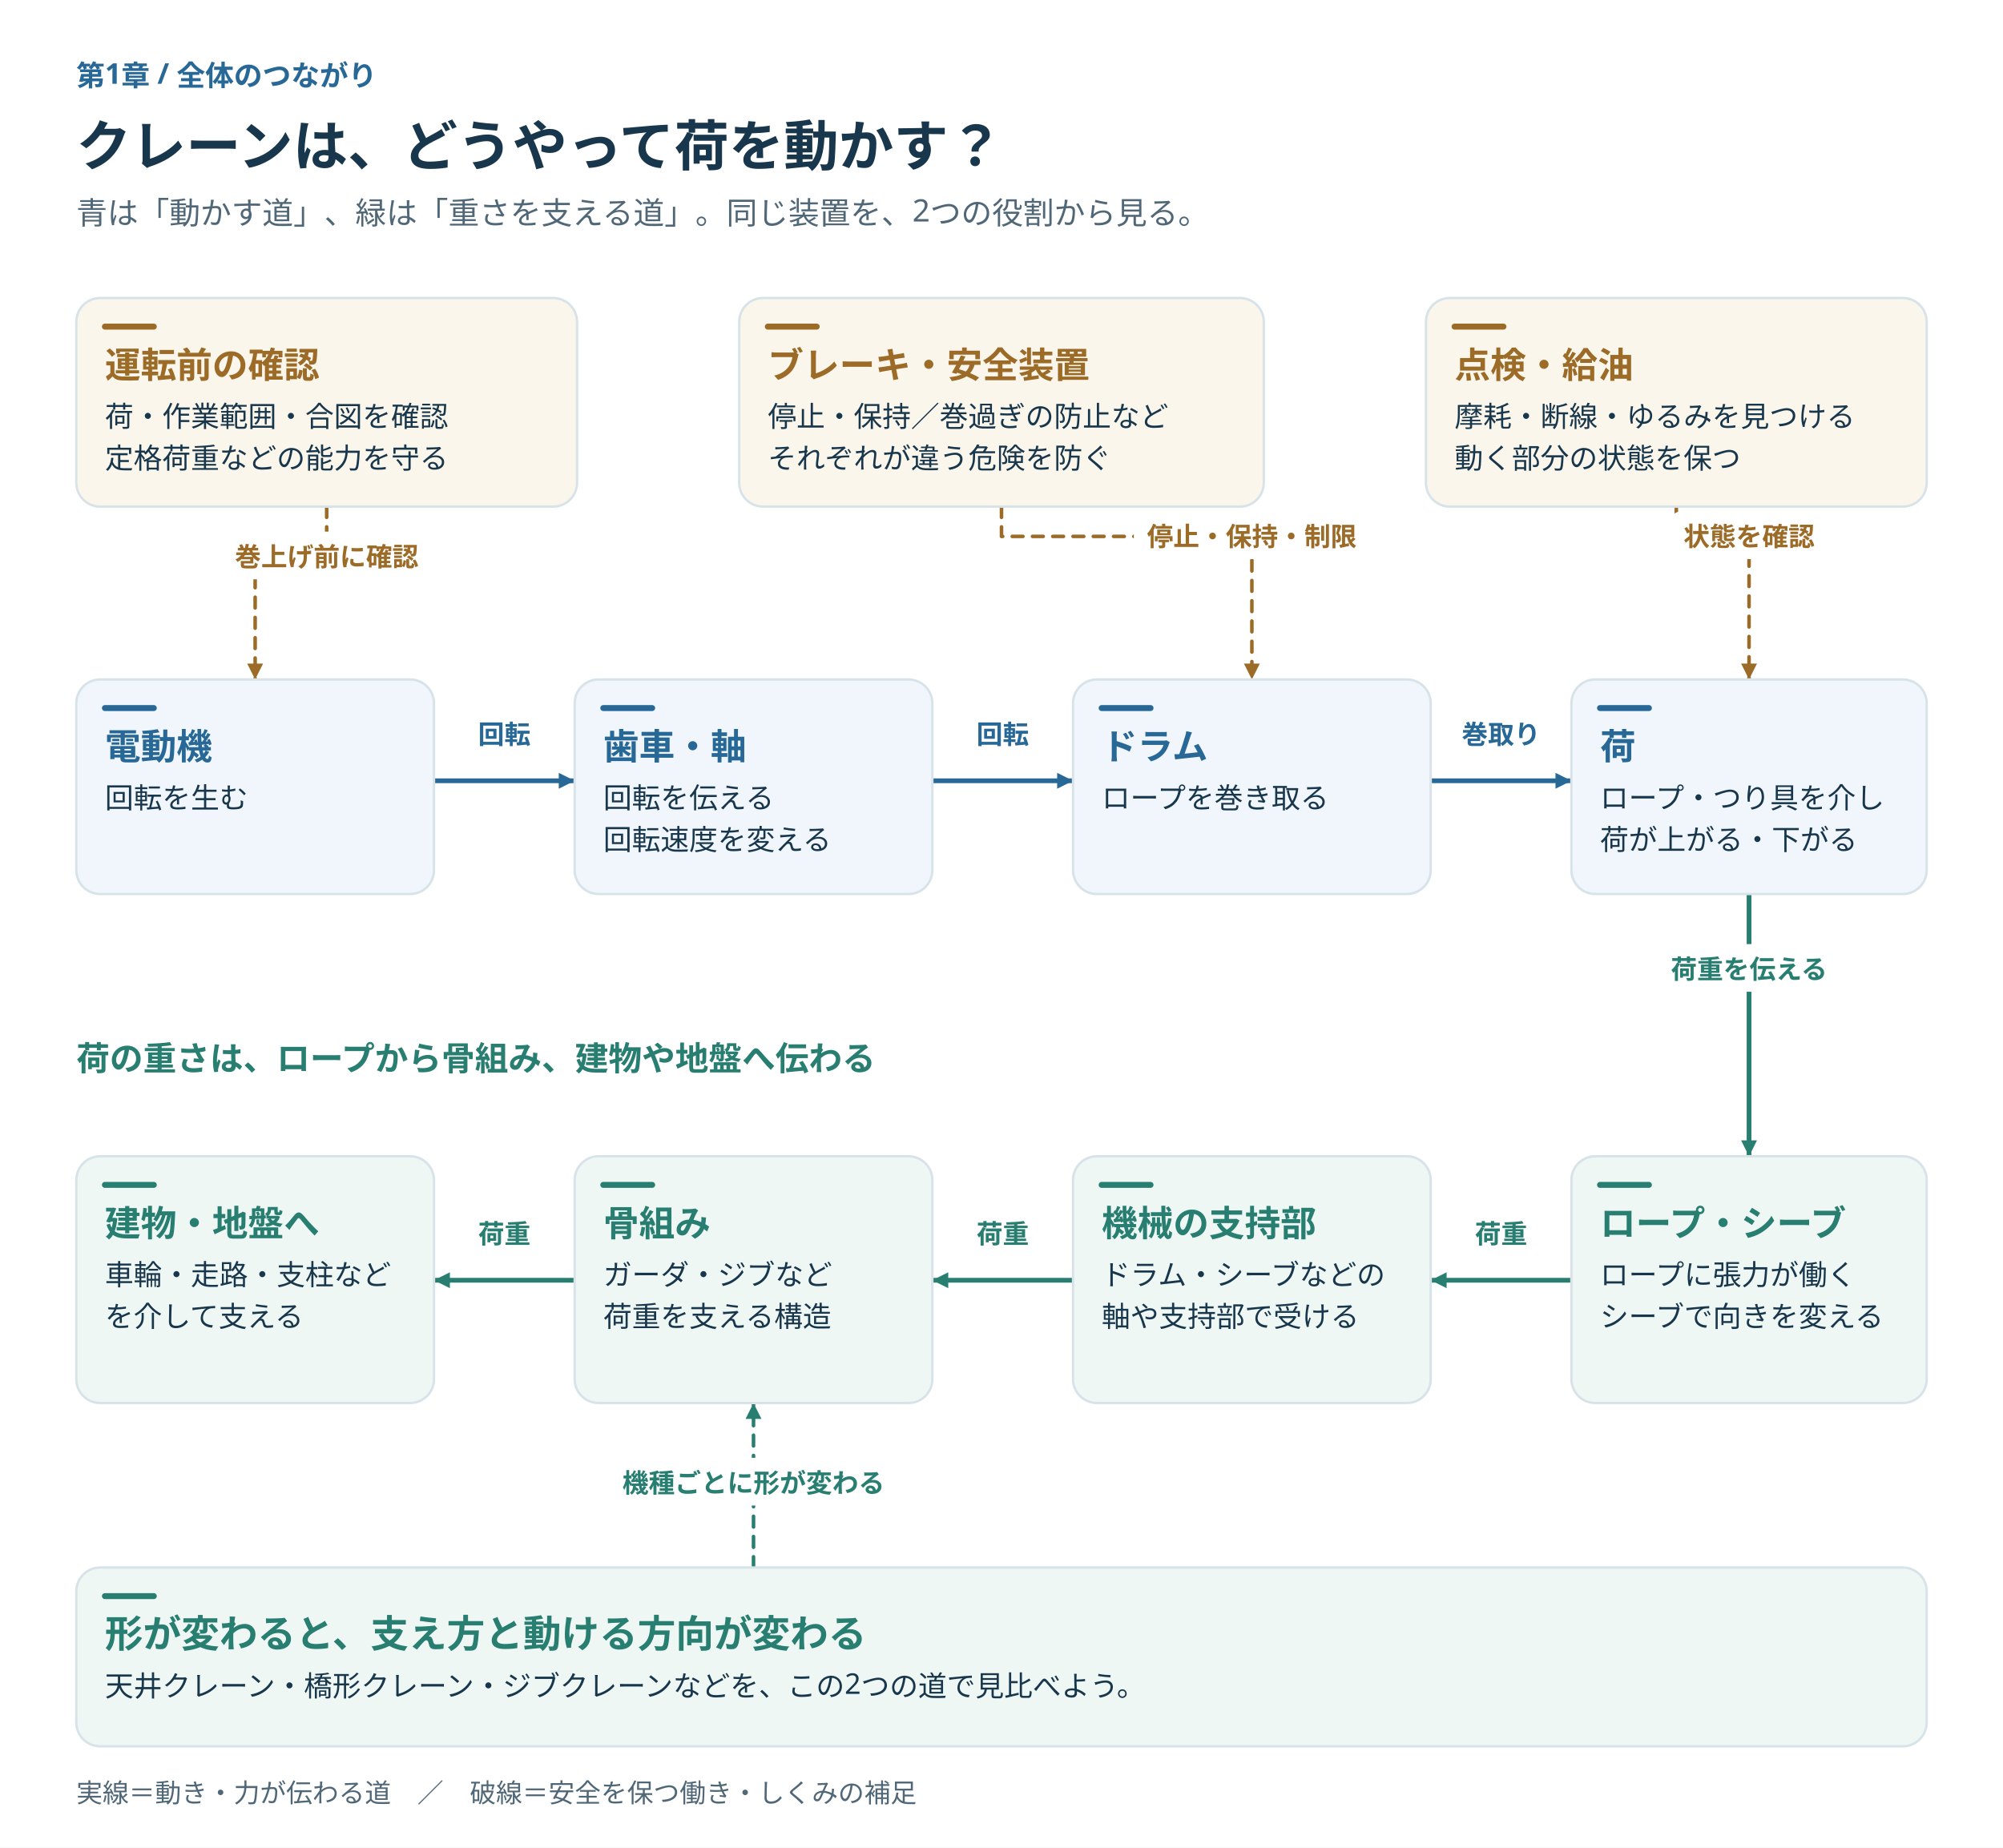
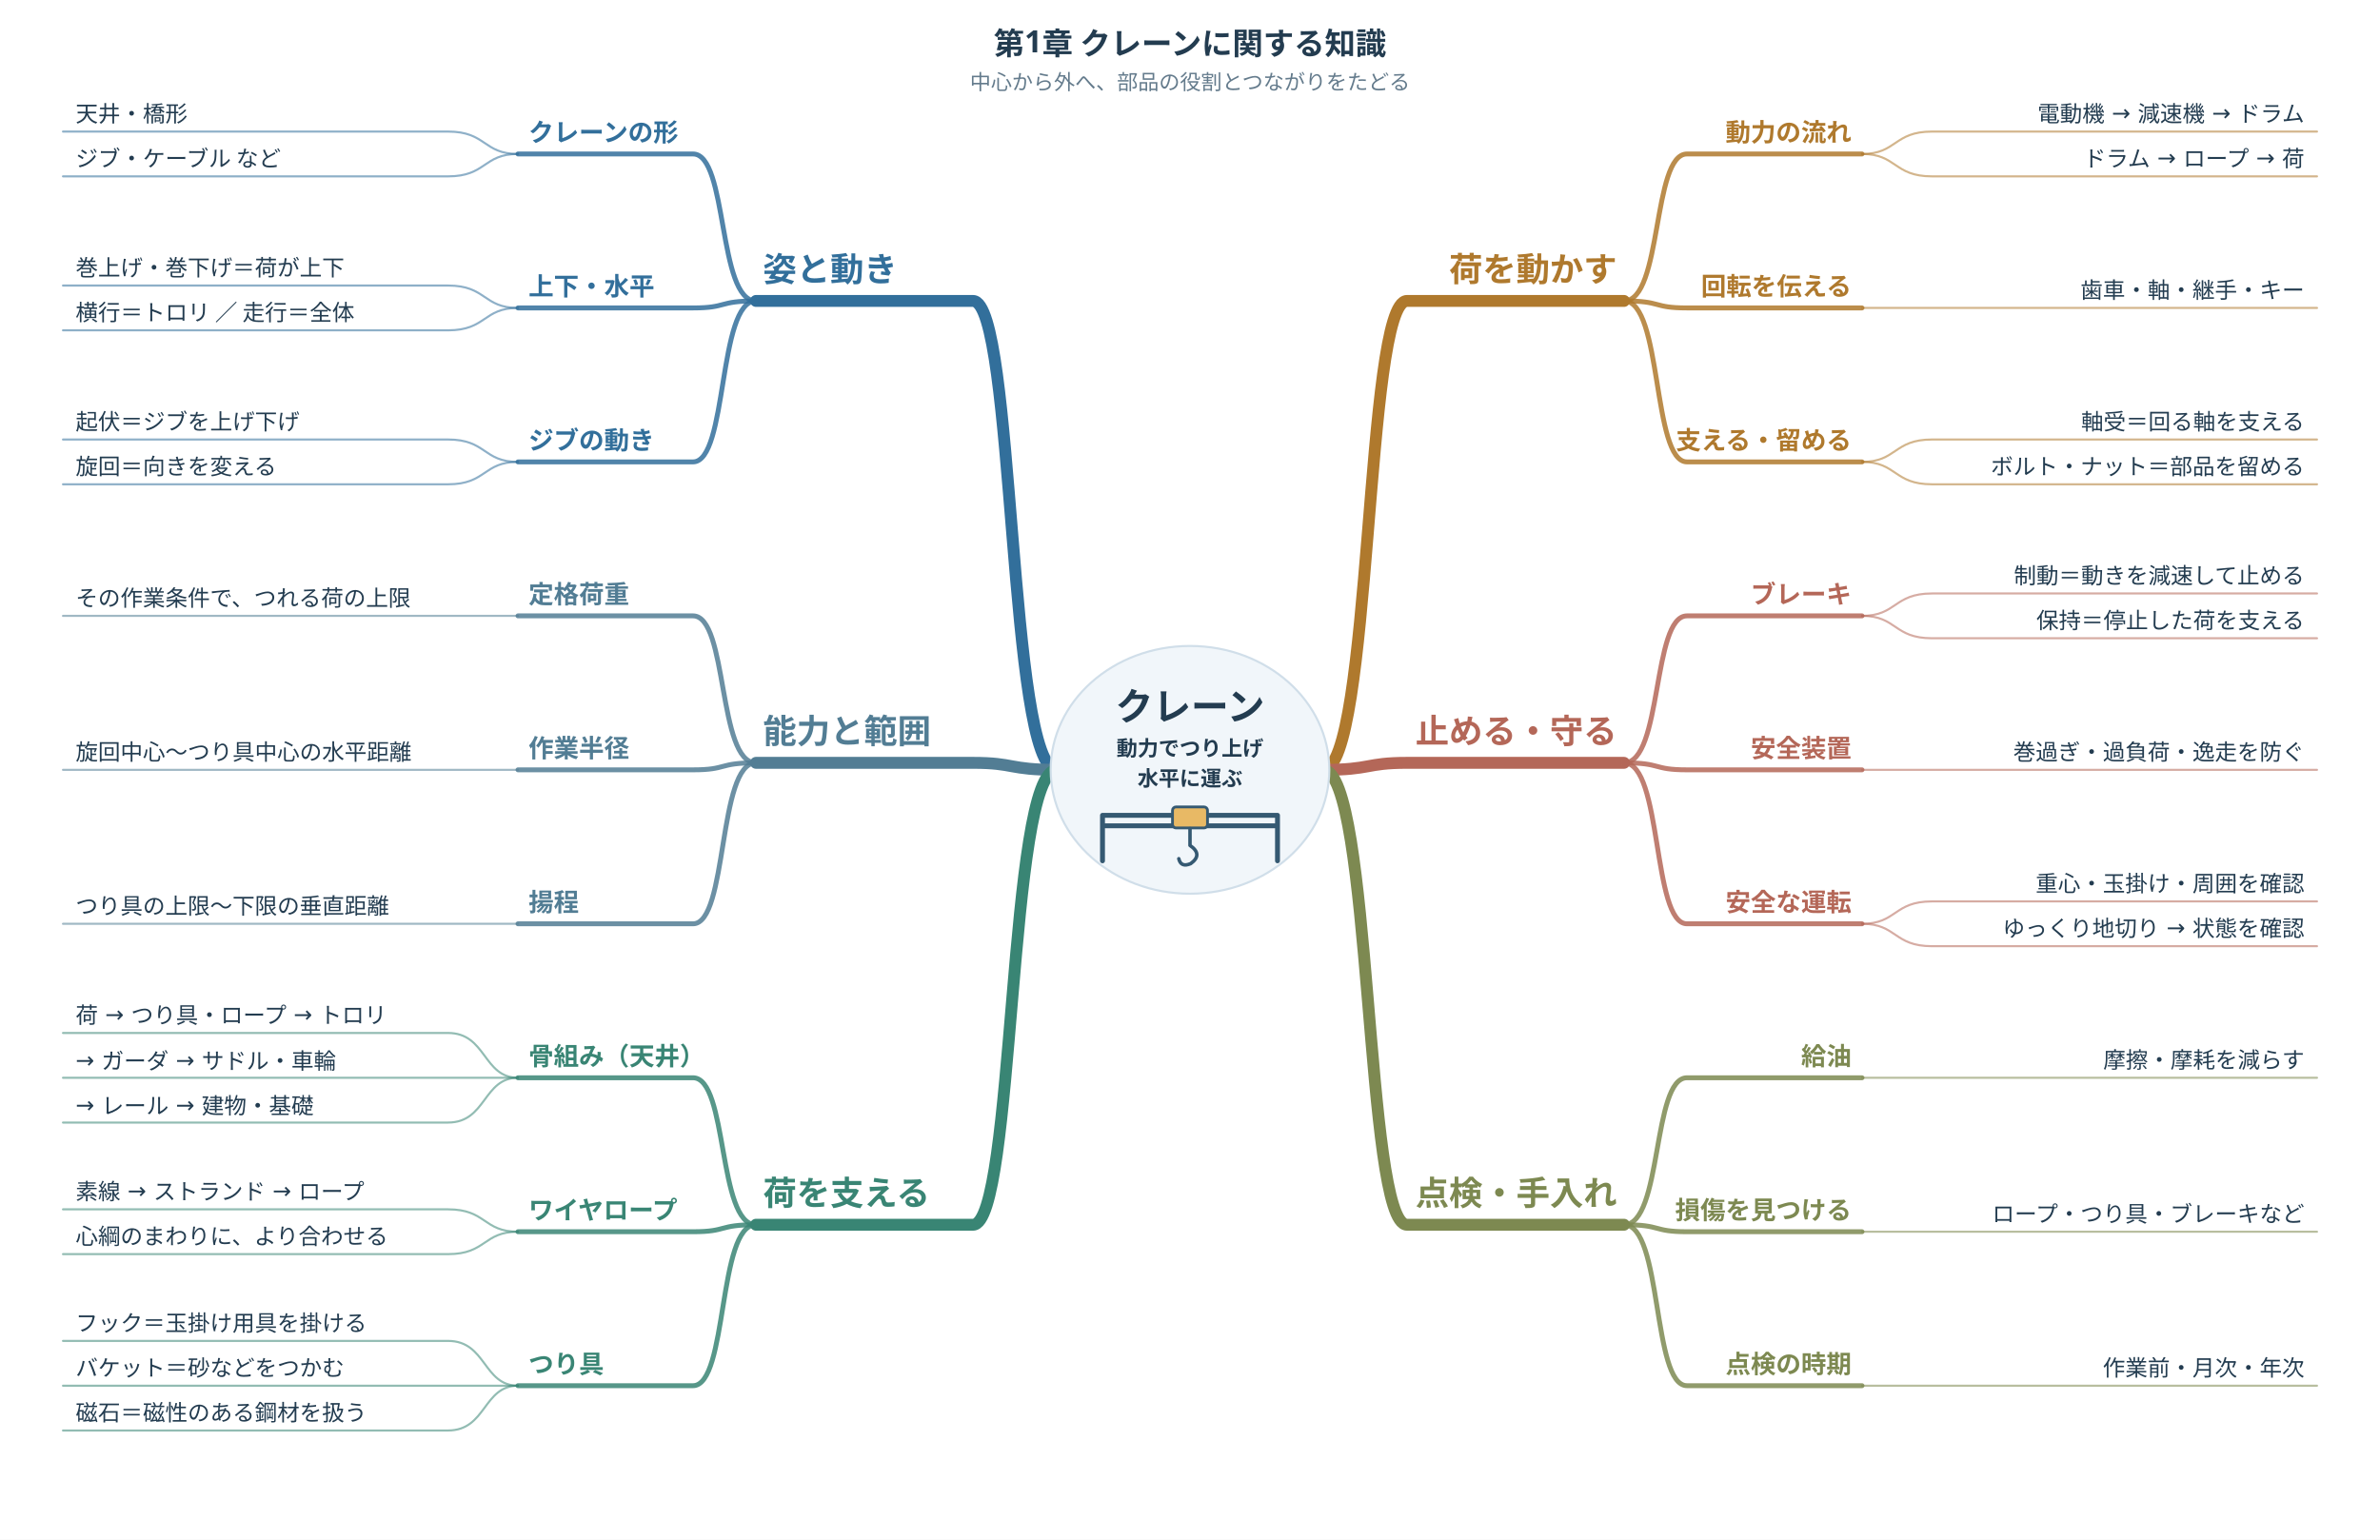
- <svg xmlns="http://www.w3.org/2000/svg" width="1680" height="1550" viewBox="0 0 1680 1550" role="img" aria-labelledby="title desc">
-   <defs>
-     <marker id="blue" viewBox="0 0 12 12" refX="11" refY="6" markerWidth="16" markerHeight="16" orient="auto-start-reverse" markerUnits="userSpaceOnUse">
-       <path d="M1 1L11 6L1 11Z" fill="#286897" />
-     </marker>
-     <marker id="teal" viewBox="0 0 12 12" refX="11" refY="6" markerWidth="16" markerHeight="16" orient="auto-start-reverse" markerUnits="userSpaceOnUse">
-       <path d="M1 1L11 6L1 11Z" fill="#287E70" />
-     </marker>
-     <marker id="gold" viewBox="0 0 12 12" refX="11" refY="6" markerWidth="16" markerHeight="16" orient="auto-start-reverse" markerUnits="userSpaceOnUse">
-       <path d="M1 1L11 6L1 11Z" fill="#9B6B27" />
-     </marker>
-   </defs>
-   <rect width="1680" height="1550" fill="white" />
-   <g font-family="'Hiragino Sans', Meiryo, sans-serif" stroke-linecap="round" stroke-linejoin="round">
-     <path d="M364,655 L482,655" fill="none" stroke="#286897" stroke-width="4" marker-end="url(#blue)" />
-     <rect x="391.0" y="596" width="64.0" height="38" rx="8" fill="white" stroke="white" stroke-width="2" />
-     <text x="423" y="624" text-anchor="middle" font-size="22" font-weight="700" fill="#286897">回転</text>
-     <path d="M782,655 L900,655" fill="none" stroke="#286897" stroke-width="4" marker-end="url(#blue)" />
-     <rect x="809.0" y="596" width="64.0" height="38" rx="8" fill="white" stroke="white" stroke-width="2" />
-     <text x="841" y="624" text-anchor="middle" font-size="22" font-weight="700" fill="#286897">回転</text>
-     <path d="M1200,655 L1318,655" fill="none" stroke="#286897" stroke-width="4" marker-end="url(#blue)" />
-     <rect x="1216.0" y="596" width="86.0" height="38" rx="8" fill="white" stroke="white" stroke-width="2" />
-     <text x="1259" y="624" text-anchor="middle" font-size="22" font-weight="700" fill="#286897">巻取り</text>
-     <path d="M274,425 L274,455 L214,455 L214,570" fill="none" stroke="#9B6B27" stroke-width="3" stroke-dasharray="9 8" marker-end="url(#gold)" />
-     <rect x="187.0" y="447" width="174.0" height="38" rx="8" fill="white" stroke="white" stroke-width="2" />
-     <text x="274" y="475" text-anchor="middle" font-size="22" font-weight="700" fill="#9B6B27">巻上げ前に確認</text>
-     <path d="M840,425 L840,450 L1050,450 L1050,570" fill="none" stroke="#9B6B27" stroke-width="3" stroke-dasharray="9 8" marker-end="url(#gold)" />
-     <rect x="952.0" y="430" width="196.0" height="38" rx="8" fill="white" stroke="white" stroke-width="2" />
-     <text x="1050" y="458" text-anchor="middle" font-size="22" font-weight="700" fill="#9B6B27">停止・保持・制限</text>
-     <path d="M1406,425 L1406,450 L1467,450 L1467,570" fill="none" stroke="#9B6B27" stroke-width="3" stroke-dasharray="9 8" marker-end="url(#gold)" />
-     <rect x="1402.0" y="430" width="130.0" height="38" rx="8" fill="white" stroke="white" stroke-width="2" />
-     <text x="1467" y="458" text-anchor="middle" font-size="22" font-weight="700" fill="#9B6B27">状態を確認</text>
-     <path d="M1467,750 L1467,970" fill="none" stroke="#287E70" stroke-width="4" marker-end="url(#teal)" />
-     <rect x="1391.0" y="793" width="152.0" height="38" rx="8" fill="white" stroke="white" stroke-width="2" />
-     <text x="1467" y="821" text-anchor="middle" font-size="22" font-weight="700" fill="#287E70">荷重を伝える</text>
-     <path d="M1318,1074 L1200,1074" fill="none" stroke="#287E70" stroke-width="4" marker-end="url(#teal)" />
-     <rect x="1227.0" y="1015" width="64.0" height="38" rx="8" fill="white" stroke="white" stroke-width="2" />
-     <text x="1259" y="1043" text-anchor="middle" font-size="22" font-weight="700" fill="#287E70">荷重</text>
-     <path d="M900,1074 L782,1074" fill="none" stroke="#287E70" stroke-width="4" marker-end="url(#teal)" />
-     <rect x="809.0" y="1015" width="64.0" height="38" rx="8" fill="white" stroke="white" stroke-width="2" />
-     <text x="841" y="1043" text-anchor="middle" font-size="22" font-weight="700" fill="#287E70">荷重</text>
-     <path d="M482,1074 L364,1074" fill="none" stroke="#287E70" stroke-width="4" marker-end="url(#teal)" />
-     <rect x="391.0" y="1015" width="64.0" height="38" rx="8" fill="white" stroke="white" stroke-width="2" />
-     <text x="423" y="1043" text-anchor="middle" font-size="22" font-weight="700" fill="#287E70">荷重</text>
-     <path d="M632,1315 L632,1177" fill="none" stroke="#287E70" stroke-width="3" stroke-dasharray="9 8" marker-end="url(#teal)" />
-     <rect x="512.0" y="1224" width="240.0" height="38" rx="8" fill="white" stroke="white" stroke-width="2" />
-     <text x="632" y="1252" text-anchor="middle" font-size="22" font-weight="700" fill="#287E70">機種ごとに形が変わる</text>
-     <text x="64" y="72" text-anchor="start" font-size="24" font-weight="700" fill="#286897">第1章  /  全体のつながり</text>
-     <text x="64" y="139" text-anchor="start" font-size="46" font-weight="700" fill="#19374C">クレーンは、どうやって荷を動かす？</text>
-     <text x="64" y="188" text-anchor="start" font-size="26" font-weight="400" fill="#506777">青は「動かす道」、緑は「重さを支える道」。同じ装置を、2つの役割から見る。</text>
-     <text x="64" y="1512" text-anchor="start" font-size="22" font-weight="400" fill="#506777">実線＝動き・力が伝わる道　／　破線＝安全を保つ働き・しくみの補足</text>
-     <rect x="64" y="250" width="420" height="175" rx="20" fill="#FBF6EB" stroke="#D8E3E9" stroke-width="2" />
-     <path d="M88 274H129" stroke="#9B6B27" stroke-width="5" />
-     <text x="88" y="317" text-anchor="start" font-size="30" font-weight="700" fill="#9B6B27">運転前の確認</text>
-     <text x="88" y="358" text-anchor="start" font-size="24" font-weight="400" fill="#19374C">荷・作業範囲・合図を確認</text>
-     <text x="88" y="393" text-anchor="start" font-size="24" font-weight="400" fill="#19374C">定格荷重などの能力を守る</text>
-     <rect x="620" y="250" width="440" height="175" rx="20" fill="#FBF6EB" stroke="#D8E3E9" stroke-width="2" />
-     <path d="M644 274H685" stroke="#9B6B27" stroke-width="5" />
-     <text x="644" y="317" text-anchor="start" font-size="30" font-weight="700" fill="#9B6B27">ブレーキ・安全装置</text>
-     <text x="644" y="358" text-anchor="start" font-size="24" font-weight="400" fill="#19374C">停止・保持／巻過ぎの防止など</text>
-     <text x="644" y="393" text-anchor="start" font-size="24" font-weight="400" fill="#19374C">それぞれが違う危険を防ぐ</text>
-     <rect x="1196" y="250" width="420" height="175" rx="20" fill="#FBF6EB" stroke="#D8E3E9" stroke-width="2" />
-     <path d="M1220 274H1261" stroke="#9B6B27" stroke-width="5" />
-     <text x="1220" y="317" text-anchor="start" font-size="30" font-weight="700" fill="#9B6B27">点検・給油</text>
-     <text x="1220" y="358" text-anchor="start" font-size="24" font-weight="400" fill="#19374C">摩耗・断線・ゆるみを見つける</text>
-     <text x="1220" y="393" text-anchor="start" font-size="24" font-weight="400" fill="#19374C">動く部分の状態を保つ</text>
-     <rect x="64" y="570" width="300" height="180" rx="20" fill="#F0F6FB" stroke="#D8E3E9" stroke-width="2" />
-     <path d="M88 594H129" stroke="#286897" stroke-width="5" />
-     <text x="88" y="637" text-anchor="start" font-size="30" font-weight="700" fill="#286897">電動機</text>
-     <text x="88" y="678" text-anchor="start" font-size="24" font-weight="400" fill="#19374C">回転を生む</text>
-     <rect x="482" y="570" width="300" height="180" rx="20" fill="#F0F6FB" stroke="#D8E3E9" stroke-width="2" />
-     <path d="M506 594H547" stroke="#286897" stroke-width="5" />
-     <text x="506" y="637" text-anchor="start" font-size="30" font-weight="700" fill="#286897">歯車・軸</text>
-     <text x="506" y="678" text-anchor="start" font-size="24" font-weight="400" fill="#19374C">回転を伝える</text>
-     <text x="506" y="713" text-anchor="start" font-size="24" font-weight="400" fill="#19374C">回転速度を変える</text>
-     <rect x="900" y="570" width="300" height="180" rx="20" fill="#F0F6FB" stroke="#D8E3E9" stroke-width="2" />
-     <path d="M924 594H965" stroke="#286897" stroke-width="5" />
-     <text x="924" y="637" text-anchor="start" font-size="30" font-weight="700" fill="#286897">ドラム</text>
-     <text x="924" y="678" text-anchor="start" font-size="24" font-weight="400" fill="#19374C">ロープを巻き取る</text>
-     <rect x="1318" y="570" width="298" height="180" rx="20" fill="#F0F6FB" stroke="#D8E3E9" stroke-width="2" />
-     <path d="M1342 594H1383" stroke="#286897" stroke-width="5" />
-     <text x="1342" y="637" text-anchor="start" font-size="30" font-weight="700" fill="#286897">荷</text>
-     <text x="1342" y="678" text-anchor="start" font-size="24" font-weight="400" fill="#19374C">ロープ・つり具を介し</text>
-     <text x="1342" y="713" text-anchor="start" font-size="24" font-weight="400" fill="#19374C">荷が上がる・下がる</text>
-     <text x="64" y="898" text-anchor="start" font-size="28" font-weight="700" fill="#287E70">荷の重さは、ロープから骨組み、建物や地盤へ伝わる</text>
-     <rect x="64" y="970" width="300" height="207" rx="20" fill="#EEF7F4" stroke="#D8E3E9" stroke-width="2" />
-     <path d="M88 994H129" stroke="#287E70" stroke-width="5" />
-     <text x="88" y="1037" text-anchor="start" font-size="30" font-weight="700" fill="#287E70">建物・地盤へ</text>
-     <text x="88" y="1078" text-anchor="start" font-size="24" font-weight="400" fill="#19374C">車輪・走路・支柱など</text>
-     <text x="88" y="1113" text-anchor="start" font-size="24" font-weight="400" fill="#19374C">を介して支える</text>
-     <rect x="482" y="970" width="300" height="207" rx="20" fill="#EEF7F4" stroke="#D8E3E9" stroke-width="2" />
-     <path d="M506 994H547" stroke="#287E70" stroke-width="5" />
-     <text x="506" y="1037" text-anchor="start" font-size="30" font-weight="700" fill="#287E70">骨組み</text>
-     <text x="506" y="1078" text-anchor="start" font-size="24" font-weight="400" fill="#19374C">ガーダ・ジブなど</text>
-     <text x="506" y="1113" text-anchor="start" font-size="24" font-weight="400" fill="#19374C">荷重を支える構造</text>
-     <rect x="900" y="970" width="300" height="207" rx="20" fill="#EEF7F4" stroke="#D8E3E9" stroke-width="2" />
-     <path d="M924 994H965" stroke="#287E70" stroke-width="5" />
-     <text x="924" y="1037" text-anchor="start" font-size="30" font-weight="700" fill="#287E70">機械の支持部</text>
-     <text x="924" y="1078" text-anchor="start" font-size="24" font-weight="400" fill="#19374C">ドラム・シーブなどの</text>
-     <text x="924" y="1113" text-anchor="start" font-size="24" font-weight="400" fill="#19374C">軸や支持部で受ける</text>
-     <rect x="1318" y="970" width="298" height="207" rx="20" fill="#EEF7F4" stroke="#D8E3E9" stroke-width="2" />
-     <path d="M1342 994H1383" stroke="#287E70" stroke-width="5" />
-     <text x="1342" y="1037" text-anchor="start" font-size="30" font-weight="700" fill="#287E70">ロープ・シーブ</text>
-     <text x="1342" y="1078" text-anchor="start" font-size="24" font-weight="400" fill="#19374C">ロープに張力が働く</text>
-     <text x="1342" y="1113" text-anchor="start" font-size="24" font-weight="400" fill="#19374C">シーブで向きを変える</text>
-     <rect x="64" y="1315" width="1552" height="150" rx="20" fill="#EEF7F4" stroke="#D8E3E9" stroke-width="2" />
-     <path d="M88 1339H129" stroke="#287E70" stroke-width="5" />
-     <text x="88" y="1382" text-anchor="start" font-size="32" font-weight="700" fill="#287E70">形が変わると、支え方と動ける方向が変わる</text>
-     <text x="88" y="1423" text-anchor="start" font-size="24" font-weight="400" fill="#19374C">天井クレーン・橋形クレーン・ジブクレーンなどを、この2つの道で見比べよう。</text>
+ <svg xmlns="http://www.w3.org/2000/svg" width="3400" height="2200" viewBox="0 0 3400 2200" role="img" aria-labelledby="title desc">
+   <rect width="3400" height="2200" fill="white" />
+   <g font-family="Meiryo, sans-serif" fill="#233C50" stroke-linecap="round" stroke-linejoin="round">
+     <text x="1700" y="78" text-anchor="middle" font-size="44" font-weight="700" fill="#233C50">第1章  クレーンに関する知識</text>
+     <text x="1700" y="128" text-anchor="middle" font-size="30" font-weight="500" fill="#647B8C">中心から外へ、部品の役割とつながりをたどる</text>
+     <path d="M 1510 1100 C 1440 1100 1450 430 1390 430 L 1080 430" fill="none" stroke="#326F9B" stroke-width="17" opacity="1" />
+     <text x="1090" y="402" text-anchor="start" font-size="48" font-weight="700" fill="#326F9B">姿と動き</text>
+     <path d="M 1080 430 C 1025 430 1040 220 990 220 L 740 220" fill="none" stroke="#326F9B" stroke-width="7" opacity="0.85" />
+     <text x="755" y="202" text-anchor="start" font-size="36" font-weight="700" fill="#326F9B">クレーンの形</text>
+     <path d="M 740 220 C 690 220 695 188.0 640 188.0 L 90 188.0" fill="none" stroke="#326F9B" stroke-width="3" opacity="0.55" />
+     <text x="108" y="174.0" text-anchor="start" font-size="32" font-weight="500" fill="#233C50">天井・橋形</text>
+     <path d="M 740 220 C 690 220 695 252.0 640 252.0 L 90 252.0" fill="none" stroke="#326F9B" stroke-width="3" opacity="0.55" />
+     <text x="108" y="238.0" text-anchor="start" font-size="32" font-weight="500" fill="#233C50">ジブ・ケーブル など</text>
+     <path d="M 1080 430 C 1025 430 1040 440 990 440 L 740 440" fill="none" stroke="#326F9B" stroke-width="7" opacity="0.85" />
+     <text x="755" y="422" text-anchor="start" font-size="36" font-weight="700" fill="#326F9B">上下・水平</text>
+     <path d="M 740 440 C 690 440 695 408.0 640 408.0 L 90 408.0" fill="none" stroke="#326F9B" stroke-width="3" opacity="0.55" />
+     <text x="108" y="394.0" text-anchor="start" font-size="32" font-weight="500" fill="#233C50">巻上げ・巻下げ＝荷が上下</text>
+     <path d="M 740 440 C 690 440 695 472.0 640 472.0 L 90 472.0" fill="none" stroke="#326F9B" stroke-width="3" opacity="0.55" />
+     <text x="108" y="458.0" text-anchor="start" font-size="32" font-weight="500" fill="#233C50">横行＝トロリ ／ 走行＝全体</text>
+     <path d="M 1080 430 C 1025 430 1040 660 990 660 L 740 660" fill="none" stroke="#326F9B" stroke-width="7" opacity="0.85" />
+     <text x="755" y="642" text-anchor="start" font-size="36" font-weight="700" fill="#326F9B">ジブの動き</text>
+     <path d="M 740 660 C 690 660 695 628.0 640 628.0 L 90 628.0" fill="none" stroke="#326F9B" stroke-width="3" opacity="0.55" />
+     <text x="108" y="614.0" text-anchor="start" font-size="32" font-weight="500" fill="#233C50">起伏＝ジブを上げ下げ</text>
+     <path d="M 740 660 C 690 660 695 692.0 640 692.0 L 90 692.0" fill="none" stroke="#326F9B" stroke-width="3" opacity="0.55" />
+     <text x="108" y="678.0" text-anchor="start" font-size="32" font-weight="500" fill="#233C50">旋回＝向きを変える</text>
+     <path d="M 1510 1100 C 1440 1100 1450 1090 1390 1090 L 1080 1090" fill="none" stroke="#527D94" stroke-width="17" opacity="1" />
+     <text x="1090" y="1062" text-anchor="start" font-size="48" font-weight="700" fill="#527D94">能力と範囲</text>
+     <path d="M 1080 1090 C 1025 1090 1040 880 990 880 L 740 880" fill="none" stroke="#527D94" stroke-width="7" opacity="0.85" />
+     <text x="755" y="862" text-anchor="start" font-size="36" font-weight="700" fill="#527D94">定格荷重</text>
+     <path d="M 740 880 C 690 880 695 880.0 640 880.0 L 90 880.0" fill="none" stroke="#527D94" stroke-width="3" opacity="0.55" />
+     <text x="108" y="866.0" text-anchor="start" font-size="32" font-weight="500" fill="#233C50">その作業条件で、つれる荷の上限</text>
+     <path d="M 1080 1090 C 1025 1090 1040 1100 990 1100 L 740 1100" fill="none" stroke="#527D94" stroke-width="7" opacity="0.85" />
+     <text x="755" y="1082" text-anchor="start" font-size="36" font-weight="700" fill="#527D94">作業半径</text>
+     <path d="M 740 1100 C 690 1100 695 1100.0 640 1100.0 L 90 1100.0" fill="none" stroke="#527D94" stroke-width="3" opacity="0.55" />
+     <text x="108" y="1086.0" text-anchor="start" font-size="32" font-weight="500" fill="#233C50">旋回中心〜つり具中心の水平距離</text>
+     <path d="M 1080 1090 C 1025 1090 1040 1320 990 1320 L 740 1320" fill="none" stroke="#527D94" stroke-width="7" opacity="0.85" />
+     <text x="755" y="1302" text-anchor="start" font-size="36" font-weight="700" fill="#527D94">揚程</text>
+     <path d="M 740 1320 C 690 1320 695 1320.0 640 1320.0 L 90 1320.0" fill="none" stroke="#527D94" stroke-width="3" opacity="0.55" />
+     <text x="108" y="1306.0" text-anchor="start" font-size="32" font-weight="500" fill="#233C50">つり具の上限〜下限の垂直距離</text>
+     <path d="M 1510 1100 C 1440 1100 1450 1750 1390 1750 L 1080 1750" fill="none" stroke="#398574" stroke-width="17" opacity="1" />
+     <text x="1090" y="1722" text-anchor="start" font-size="48" font-weight="700" fill="#398574">荷を支える</text>
+     <path d="M 1080 1750 C 1025 1750 1040 1540 990 1540 L 740 1540" fill="none" stroke="#398574" stroke-width="7" opacity="0.85" />
+     <text x="755" y="1522" text-anchor="start" font-size="36" font-weight="700" fill="#398574">骨組み（天井）</text>
+     <path d="M 740 1540 C 690 1540 695 1476.0 640 1476.0 L 90 1476.0" fill="none" stroke="#398574" stroke-width="3" opacity="0.55" />
+     <text x="108" y="1462.0" text-anchor="start" font-size="32" font-weight="500" fill="#233C50">荷 → つり具・ロープ → トロリ</text>
+     <path d="M 740 1540 C 690 1540 695 1540.0 640 1540.0 L 90 1540.0" fill="none" stroke="#398574" stroke-width="3" opacity="0.55" />
+     <text x="108" y="1526.0" text-anchor="start" font-size="32" font-weight="500" fill="#233C50">→ ガーダ → サドル・車輪</text>
+     <path d="M 740 1540 C 690 1540 695 1604.0 640 1604.0 L 90 1604.0" fill="none" stroke="#398574" stroke-width="3" opacity="0.55" />
+     <text x="108" y="1590.0" text-anchor="start" font-size="32" font-weight="500" fill="#233C50">→ レール → 建物・基礎</text>
+     <path d="M 1080 1750 C 1025 1750 1040 1760 990 1760 L 740 1760" fill="none" stroke="#398574" stroke-width="7" opacity="0.85" />
+     <text x="755" y="1742" text-anchor="start" font-size="36" font-weight="700" fill="#398574">ワイヤロープ</text>
+     <path d="M 740 1760 C 690 1760 695 1728.0 640 1728.0 L 90 1728.0" fill="none" stroke="#398574" stroke-width="3" opacity="0.55" />
+     <text x="108" y="1714.0" text-anchor="start" font-size="32" font-weight="500" fill="#233C50">素線 → ストランド → ロープ</text>
+     <path d="M 740 1760 C 690 1760 695 1792.0 640 1792.0 L 90 1792.0" fill="none" stroke="#398574" stroke-width="3" opacity="0.55" />
+     <text x="108" y="1778.0" text-anchor="start" font-size="32" font-weight="500" fill="#233C50">心綱のまわりに、より合わせる</text>
+     <path d="M 1080 1750 C 1025 1750 1040 1980 990 1980 L 740 1980" fill="none" stroke="#398574" stroke-width="7" opacity="0.85" />
+     <text x="755" y="1962" text-anchor="start" font-size="36" font-weight="700" fill="#398574">つり具</text>
+     <path d="M 740 1980 C 690 1980 695 1916.0 640 1916.0 L 90 1916.0" fill="none" stroke="#398574" stroke-width="3" opacity="0.55" />
+     <text x="108" y="1902.0" text-anchor="start" font-size="32" font-weight="500" fill="#233C50">フック＝玉掛け用具を掛ける</text>
+     <path d="M 740 1980 C 690 1980 695 1980.0 640 1980.0 L 90 1980.0" fill="none" stroke="#398574" stroke-width="3" opacity="0.55" />
+     <text x="108" y="1966.0" text-anchor="start" font-size="32" font-weight="500" fill="#233C50">バケット＝砂などをつかむ</text>
+     <path d="M 740 1980 C 690 1980 695 2044.0 640 2044.0 L 90 2044.0" fill="none" stroke="#398574" stroke-width="3" opacity="0.55" />
+     <text x="108" y="2030.0" text-anchor="start" font-size="32" font-weight="500" fill="#233C50">磁石＝磁性のある鋼材を扱う</text>
+     <path d="M 1890 1100 C 1960 1100 1950 430 2010 430 L 2320 430" fill="none" stroke="#AF792D" stroke-width="17" opacity="1" />
+     <text x="2310" y="402" text-anchor="end" font-size="48" font-weight="700" fill="#AF792D">荷を動かす</text>
+     <path d="M 2320 430 C 2375 430 2360 220 2410 220 L 2660 220" fill="none" stroke="#AF792D" stroke-width="7" opacity="0.85" />
+     <text x="2645" y="202" text-anchor="end" font-size="36" font-weight="700" fill="#AF792D">動力の流れ</text>
+     <path d="M 2660 220 C 2710 220 2705 188.0 2760 188.0 L 3310 188.0" fill="none" stroke="#AF792D" stroke-width="3" opacity="0.55" />
+     <text x="3292" y="174.0" text-anchor="end" font-size="32" font-weight="500" fill="#233C50">電動機 → 減速機 → ドラム</text>
+     <path d="M 2660 220 C 2710 220 2705 252.0 2760 252.0 L 3310 252.0" fill="none" stroke="#AF792D" stroke-width="3" opacity="0.55" />
+     <text x="3292" y="238.0" text-anchor="end" font-size="32" font-weight="500" fill="#233C50">ドラム → ロープ → 荷</text>
+     <path d="M 2320 430 C 2375 430 2360 440 2410 440 L 2660 440" fill="none" stroke="#AF792D" stroke-width="7" opacity="0.85" />
+     <text x="2645" y="422" text-anchor="end" font-size="36" font-weight="700" fill="#AF792D">回転を伝える</text>
+     <path d="M 2660 440 C 2710 440 2705 440.0 2760 440.0 L 3310 440.0" fill="none" stroke="#AF792D" stroke-width="3" opacity="0.55" />
+     <text x="3292" y="426.0" text-anchor="end" font-size="32" font-weight="500" fill="#233C50">歯車・軸・継手・キー</text>
+     <path d="M 2320 430 C 2375 430 2360 660 2410 660 L 2660 660" fill="none" stroke="#AF792D" stroke-width="7" opacity="0.85" />
+     <text x="2645" y="642" text-anchor="end" font-size="36" font-weight="700" fill="#AF792D">支える・留める</text>
+     <path d="M 2660 660 C 2710 660 2705 628.0 2760 628.0 L 3310 628.0" fill="none" stroke="#AF792D" stroke-width="3" opacity="0.55" />
+     <text x="3292" y="614.0" text-anchor="end" font-size="32" font-weight="500" fill="#233C50">軸受＝回る軸を支える</text>
+     <path d="M 2660 660 C 2710 660 2705 692.0 2760 692.0 L 3310 692.0" fill="none" stroke="#AF792D" stroke-width="3" opacity="0.55" />
+     <text x="3292" y="678.0" text-anchor="end" font-size="32" font-weight="500" fill="#233C50">ボルト・ナット＝部品を留める</text>
+     <path d="M 1890 1100 C 1960 1100 1950 1090 2010 1090 L 2320 1090" fill="none" stroke="#B46758" stroke-width="17" opacity="1" />
+     <text x="2310" y="1062" text-anchor="end" font-size="48" font-weight="700" fill="#B46758">止める・守る</text>
+     <path d="M 2320 1090 C 2375 1090 2360 880 2410 880 L 2660 880" fill="none" stroke="#B46758" stroke-width="7" opacity="0.85" />
+     <text x="2645" y="862" text-anchor="end" font-size="36" font-weight="700" fill="#B46758">ブレーキ</text>
+     <path d="M 2660 880 C 2710 880 2705 848.0 2760 848.0 L 3310 848.0" fill="none" stroke="#B46758" stroke-width="3" opacity="0.55" />
+     <text x="3292" y="834.0" text-anchor="end" font-size="32" font-weight="500" fill="#233C50">制動＝動きを減速して止める</text>
+     <path d="M 2660 880 C 2710 880 2705 912.0 2760 912.0 L 3310 912.0" fill="none" stroke="#B46758" stroke-width="3" opacity="0.55" />
+     <text x="3292" y="898.0" text-anchor="end" font-size="32" font-weight="500" fill="#233C50">保持＝停止した荷を支える</text>
+     <path d="M 2320 1090 C 2375 1090 2360 1100 2410 1100 L 2660 1100" fill="none" stroke="#B46758" stroke-width="7" opacity="0.85" />
+     <text x="2645" y="1082" text-anchor="end" font-size="36" font-weight="700" fill="#B46758">安全装置</text>
+     <path d="M 2660 1100 C 2710 1100 2705 1100.0 2760 1100.0 L 3310 1100.0" fill="none" stroke="#B46758" stroke-width="3" opacity="0.55" />
+     <text x="3292" y="1086.0" text-anchor="end" font-size="32" font-weight="500" fill="#233C50">巻過ぎ・過負荷・逸走を防ぐ</text>
+     <path d="M 2320 1090 C 2375 1090 2360 1320 2410 1320 L 2660 1320" fill="none" stroke="#B46758" stroke-width="7" opacity="0.85" />
+     <text x="2645" y="1302" text-anchor="end" font-size="36" font-weight="700" fill="#B46758">安全な運転</text>
+     <path d="M 2660 1320 C 2710 1320 2705 1288.0 2760 1288.0 L 3310 1288.0" fill="none" stroke="#B46758" stroke-width="3" opacity="0.55" />
+     <text x="3292" y="1274.0" text-anchor="end" font-size="32" font-weight="500" fill="#233C50">重心・玉掛け・周囲を確認</text>
+     <path d="M 2660 1320 C 2710 1320 2705 1352.0 2760 1352.0 L 3310 1352.0" fill="none" stroke="#B46758" stroke-width="3" opacity="0.55" />
+     <text x="3292" y="1338.0" text-anchor="end" font-size="32" font-weight="500" fill="#233C50">ゆっくり地切り → 状態を確認</text>
+     <path d="M 1890 1100 C 1960 1100 1950 1750 2010 1750 L 2320 1750" fill="none" stroke="#7D8951" stroke-width="17" opacity="1" />
+     <text x="2310" y="1722" text-anchor="end" font-size="48" font-weight="700" fill="#7D8951">点検・手入れ</text>
+     <path d="M 2320 1750 C 2375 1750 2360 1540 2410 1540 L 2660 1540" fill="none" stroke="#7D8951" stroke-width="7" opacity="0.85" />
+     <text x="2645" y="1522" text-anchor="end" font-size="36" font-weight="700" fill="#7D8951">給油</text>
+     <path d="M 2660 1540 C 2710 1540 2705 1540.0 2760 1540.0 L 3310 1540.0" fill="none" stroke="#7D8951" stroke-width="3" opacity="0.55" />
+     <text x="3292" y="1526.0" text-anchor="end" font-size="32" font-weight="500" fill="#233C50">摩擦・摩耗を減らす</text>
+     <path d="M 2320 1750 C 2375 1750 2360 1760 2410 1760 L 2660 1760" fill="none" stroke="#7D8951" stroke-width="7" opacity="0.85" />
+     <text x="2645" y="1742" text-anchor="end" font-size="36" font-weight="700" fill="#7D8951">損傷を見つける</text>
+     <path d="M 2660 1760 C 2710 1760 2705 1760.0 2760 1760.0 L 3310 1760.0" fill="none" stroke="#7D8951" stroke-width="3" opacity="0.55" />
+     <text x="3292" y="1746.0" text-anchor="end" font-size="32" font-weight="500" fill="#233C50">ロープ・つり具・ブレーキなど</text>
+     <path d="M 2320 1750 C 2375 1750 2360 1980 2410 1980 L 2660 1980" fill="none" stroke="#7D8951" stroke-width="7" opacity="0.85" />
+     <text x="2645" y="1962" text-anchor="end" font-size="36" font-weight="700" fill="#7D8951">点検の時期</text>
+     <path d="M 2660 1980 C 2710 1980 2705 1980.0 2760 1980.0 L 3310 1980.0" fill="none" stroke="#7D8951" stroke-width="3" opacity="0.55" />
+     <text x="3292" y="1966.0" text-anchor="end" font-size="32" font-weight="500" fill="#233C50">作業前・月次・年次</text>
+     <ellipse cx="1700" cy="1100" rx="199" ry="177" fill="#F1F6FA" stroke="#D0DEE9" stroke-width="3" />
+     <text x="1700" y="1029" text-anchor="middle" font-size="54" font-weight="700" fill="#233C50">クレーン</text>
+     <text x="1700" y="1080" text-anchor="middle" font-size="30" font-weight="600" fill="#233C50">動力でつり上げ</text>
+     <text x="1700" y="1123" text-anchor="middle" font-size="30" font-weight="600" fill="#233C50">水平に運ぶ</text>
+     <path d="M1575 1230V1165H1825V1230 M1575 1180H1825" fill="none" stroke="#355972" stroke-width="7" opacity="1" />
+     <rect x="1675" y="1153" width="50" height="30" rx="5" fill="#E8B965" stroke="#355972" stroke-width="4" />
+     <path d="M1700 1184V1208 Q1719 1221 1701 1234 Q1687 1240 1684 1227" fill="none" stroke="#355972" stroke-width="5" opacity="1" />
  </g>
</svg>
